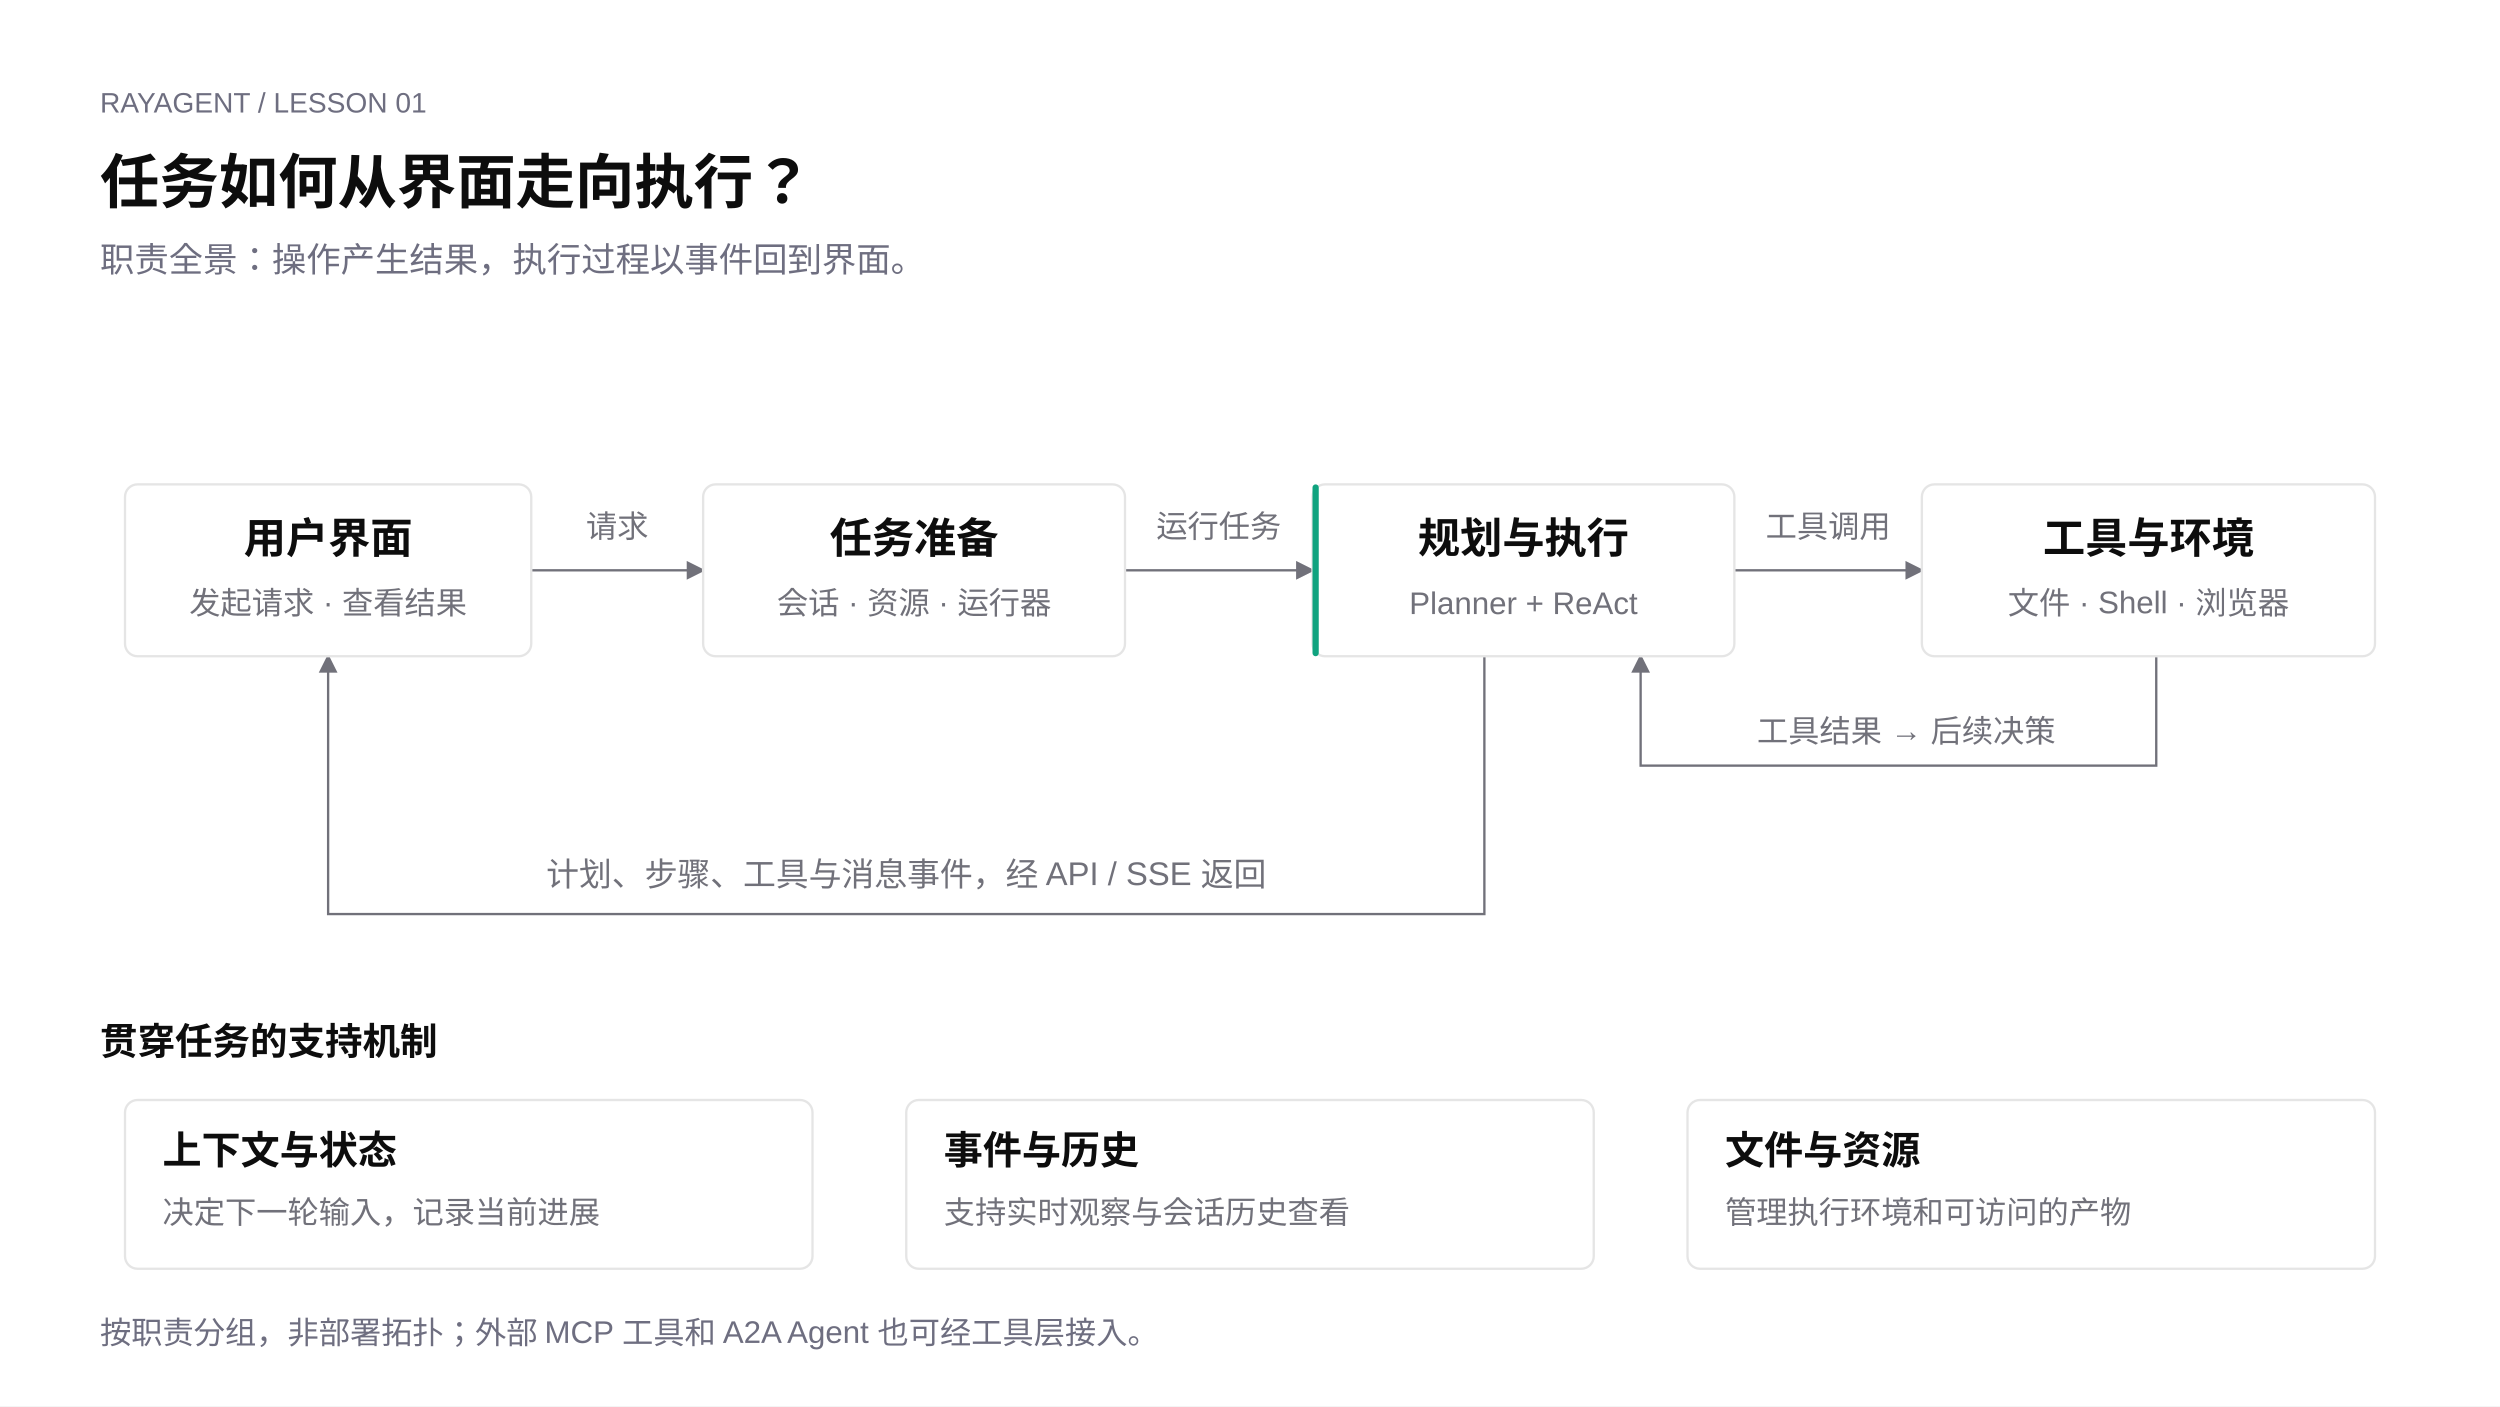
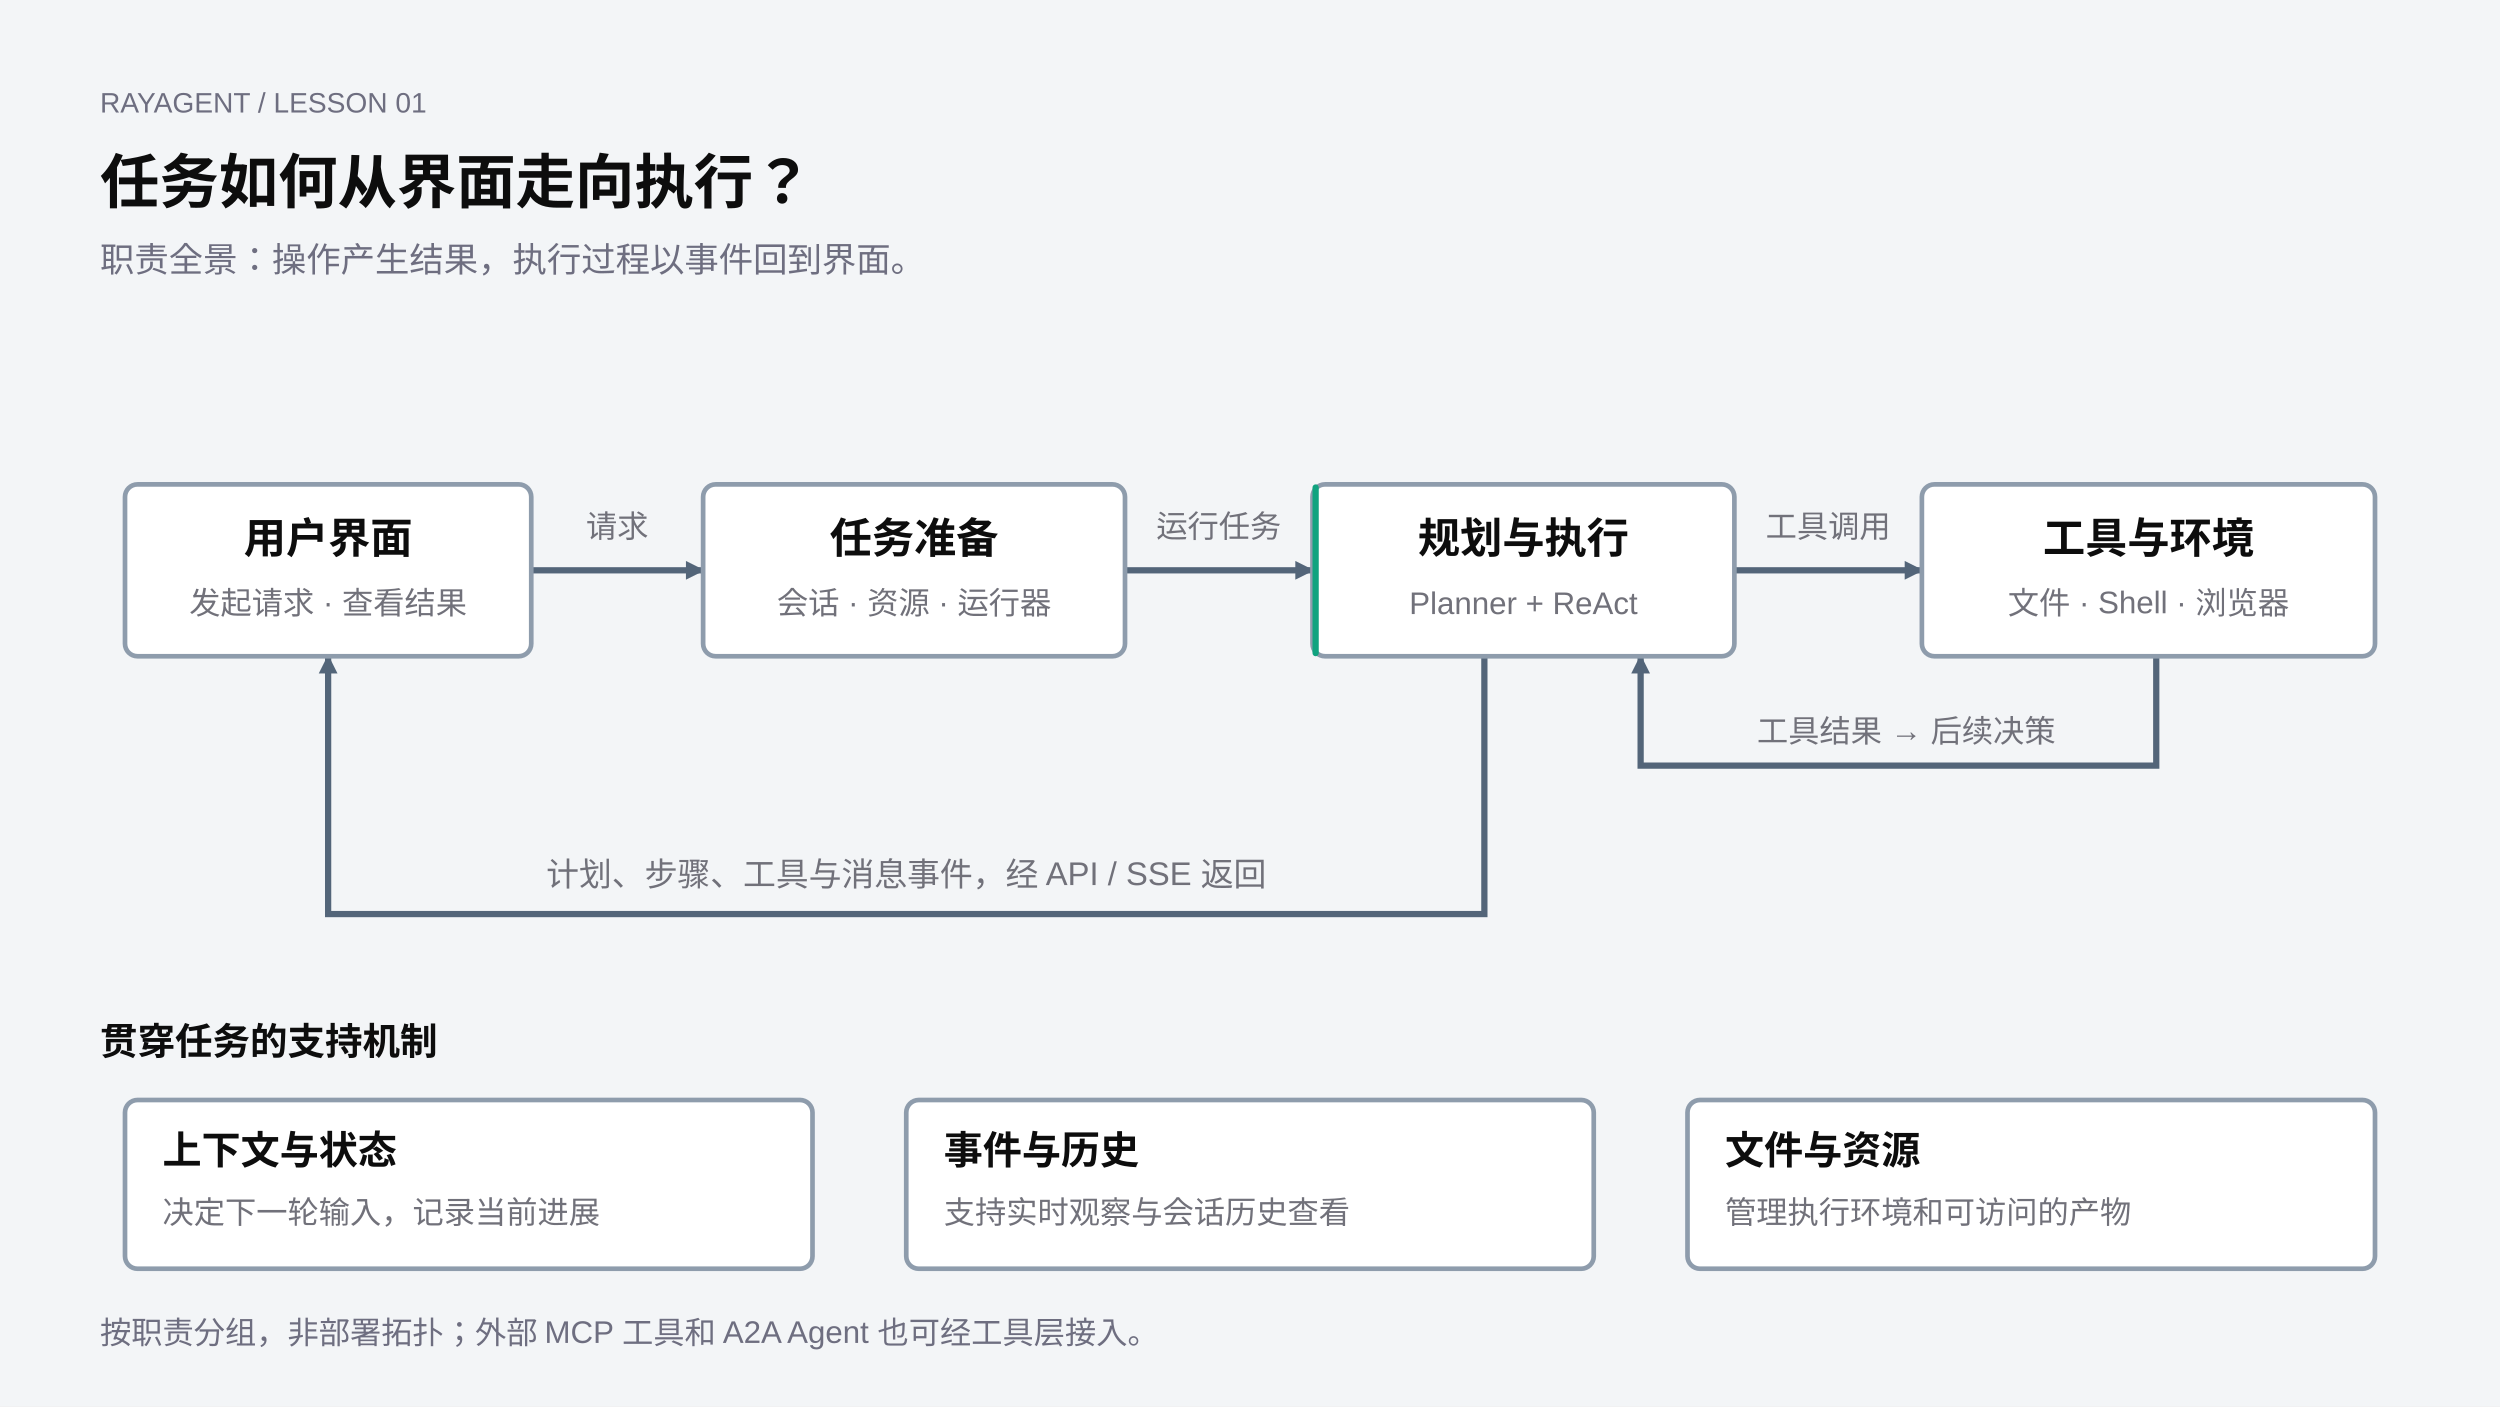
<svg xmlns="http://www.w3.org/2000/svg" width="1600" height="900" viewBox="0 0 1600 900" role="img" aria-labelledby="title desc">
  <defs>
-     <marker id="arrow" markerWidth="8" markerHeight="8" refX="7" refY="4" orient="auto">
-       <path d="M0 0 L8 4 L0 8 Z" fill="#71717a" />
+     <marker id="arrow" markerWidth="12" markerHeight="12" refX="11" refY="6" markerUnits="userSpaceOnUse" orient="auto">
+       <path d="M0 0 L12 6 L0 12 Z" fill="#536579" />
    </marker>
  </defs>
  <style>text{font-family:"PingFang SC","Microsoft YaHei",Arial,sans-serif;fill:#0d0d0d} .secondary{fill:#6e6e80}</style>
-   <rect data-graph-role="background" width="1600" height="900" fill="#ffffff" />
+   <rect data-graph-role="background" width="1600" height="900" fill="#f3f5f7" />
  <text x="64" y="72" font-size="18" font-weight="400" text-anchor="start" style="fill:#6e6e80">RAYAGENT  /  LESSON 01</text>
  <text x="64" y="130" font-size="38" font-weight="600" text-anchor="start" style="fill:#0d0d0d">任务如何从界面走向执行？</text>
  <text x="64" y="174" font-size="22" font-weight="400" text-anchor="start" style="fill:#6e6e80">职责全景：操作产生结果，执行过程以事件回到界面。</text>
-   <path data-graph-role="edge" d="M340 365 H450" fill="none" stroke="#71717a" stroke-width="1.5" marker-end="url(#arrow)" />
-   <path data-graph-role="edge" d="M720 365 H840" fill="none" stroke="#71717a" stroke-width="1.5" marker-end="url(#arrow)" />
-   <path data-graph-role="edge" d="M1110 365 H1230" fill="none" stroke="#71717a" stroke-width="1.5" marker-end="url(#arrow)" />
-   <path data-graph-role="edge" d="M1380 420 V490 H1050 V420" fill="none" stroke="#71717a" stroke-width="1.5" marker-end="url(#arrow)" />
-   <path data-graph-role="edge" d="M950 420 V585 H210 V420" fill="none" stroke="#71717a" stroke-width="1.5" marker-end="url(#arrow)" />
-   <rect data-graph-role="node" x="80" y="310" width="260" height="110" rx="8" fill="#ffffff" stroke="#e5e5e5" stroke-width="1.5" />
+   <path data-graph-role="edge" d="M340 365 H450" fill="none" stroke="#536579" stroke-width="4" marker-end="url(#arrow)" />
+   <path data-graph-role="edge" d="M720 365 H840" fill="none" stroke="#536579" stroke-width="4" marker-end="url(#arrow)" />
+   <path data-graph-role="edge" d="M1110 365 H1230" fill="none" stroke="#536579" stroke-width="4" marker-end="url(#arrow)" />
+   <path data-graph-role="edge" d="M1380 420 V490 H1050 V420" fill="none" stroke="#536579" stroke-width="4" marker-end="url(#arrow)" />
+   <path data-graph-role="edge" d="M950 420 V585 H210 V420" fill="none" stroke="#536579" stroke-width="4" marker-end="url(#arrow)" />
+   <rect data-graph-role="node" x="80" y="310" width="260" height="110" rx="8" fill="#ffffff" stroke="#8e9cac" stroke-width="3" />
  <text x="210.0" y="354" font-size="27" font-weight="600" text-anchor="middle" style="fill:#0d0d0d">用户界面</text>
  <text x="210.0" y="393" font-size="20" font-weight="400" text-anchor="middle" style="fill:#71717a">发起请求 · 查看结果</text>
-   <rect data-graph-role="node" x="450" y="310" width="270" height="110" rx="8" fill="#ffffff" stroke="#e5e5e5" stroke-width="1.5" />
+   <rect data-graph-role="node" x="450" y="310" width="270" height="110" rx="8" fill="#ffffff" stroke="#8e9cac" stroke-width="3" />
  <text x="585.0" y="354" font-size="27" font-weight="600" text-anchor="middle" style="fill:#0d0d0d">任务准备</text>
  <text x="585.0" y="393" font-size="20" font-weight="400" text-anchor="middle" style="fill:#71717a">会话 · 资源 · 运行器</text>
-   <rect data-graph-role="node" x="840" y="310" width="270" height="110" rx="8" fill="#ffffff" stroke="#e5e5e5" stroke-width="1.5" />
+   <rect data-graph-role="node" x="840" y="310" width="270" height="110" rx="8" fill="#ffffff" stroke="#8e9cac" stroke-width="3" />
  <rect data-graph-role="decoration" x="840" y="310" width="4" height="110" rx="2" fill="#10a37f" />
  <text x="975.0" y="354" font-size="27" font-weight="600" text-anchor="middle" style="fill:#0d0d0d">规划与执行</text>
  <text x="975.0" y="393" font-size="20" font-weight="400" text-anchor="middle" style="fill:#71717a">Planner + ReAct</text>
-   <rect data-graph-role="node" x="1230" y="310" width="290" height="110" rx="8" fill="#ffffff" stroke="#e5e5e5" stroke-width="1.5" />
+   <rect data-graph-role="node" x="1230" y="310" width="290" height="110" rx="8" fill="#ffffff" stroke="#8e9cac" stroke-width="3" />
  <text x="1375.0" y="354" font-size="27" font-weight="600" text-anchor="middle" style="fill:#0d0d0d">工具与环境</text>
  <text x="1375.0" y="393" font-size="20" font-weight="400" text-anchor="middle" style="fill:#71717a">文件 · Shell · 浏览器</text>
  <text x="395" y="344" font-size="20" font-weight="400" text-anchor="middle" style="fill:#71717a">请求</text>
  <text x="780" y="344" font-size="20" font-weight="400" text-anchor="middle" style="fill:#71717a">运行任务</text>
  <text x="1170" y="344" font-size="20" font-weight="400" text-anchor="middle" style="fill:#71717a">工具调用</text>
  <text x="1220" y="475" font-size="20" font-weight="400" text-anchor="middle" style="fill:#71717a">工具结果 → 后续决策</text>
  <text x="580" y="567" font-size="21" font-weight="400" text-anchor="middle" style="fill:#71717a">计划、步骤、工具与消息事件，经 API / SSE 返回</text>
  <text x="64" y="675" font-size="24" font-weight="600" text-anchor="start" style="fill:#0d0d0d">贯穿任务的支持机制</text>
-   <rect data-graph-role="node" x="80" y="704" width="440" height="108" rx="8" fill="#ffffff" stroke="#e5e5e5" stroke-width="1.5" />
+   <rect data-graph-role="node" x="80" y="704" width="440" height="108" rx="8" fill="#ffffff" stroke="#8e9cac" stroke-width="3" />
  <text x="104" y="745" font-size="25" font-weight="600" text-anchor="start" style="fill:#0d0d0d">上下文与状态</text>
  <text x="104" y="783" font-size="20" font-weight="400" text-anchor="start" style="fill:#71717a">决定下一轮输入，记录当前进展</text>
-   <rect data-graph-role="node" x="580" y="704" width="440" height="108" rx="8" fill="#ffffff" stroke="#e5e5e5" stroke-width="1.5" />
+   <rect data-graph-role="node" x="580" y="704" width="440" height="108" rx="8" fill="#ffffff" stroke="#8e9cac" stroke-width="3" />
  <text x="604" y="745" font-size="25" font-weight="600" text-anchor="start" style="fill:#0d0d0d">事件与历史</text>
  <text x="604" y="783" font-size="20" font-weight="400" text-anchor="start" style="fill:#71717a">支持实时观察与会话历史查看</text>
-   <rect data-graph-role="node" x="1080" y="704" width="440" height="108" rx="8" fill="#ffffff" stroke="#e5e5e5" stroke-width="1.5" />
+   <rect data-graph-role="node" x="1080" y="704" width="440" height="108" rx="8" fill="#ffffff" stroke="#8e9cac" stroke-width="3" />
  <text x="1104" y="745" font-size="25" font-weight="600" text-anchor="start" style="fill:#0d0d0d">文件与资源</text>
  <text x="1104" y="783" font-size="20" font-weight="400" text-anchor="start" style="fill:#71717a">管理执行环境和可访问的产物</text>
  <text x="64" y="860" font-size="20" font-weight="400" text-anchor="start" style="fill:#6e6e80">按职责分组，非部署拓扑；外部 MCP 工具和 A2A Agent 也可经工具层接入。</text>
</svg>
